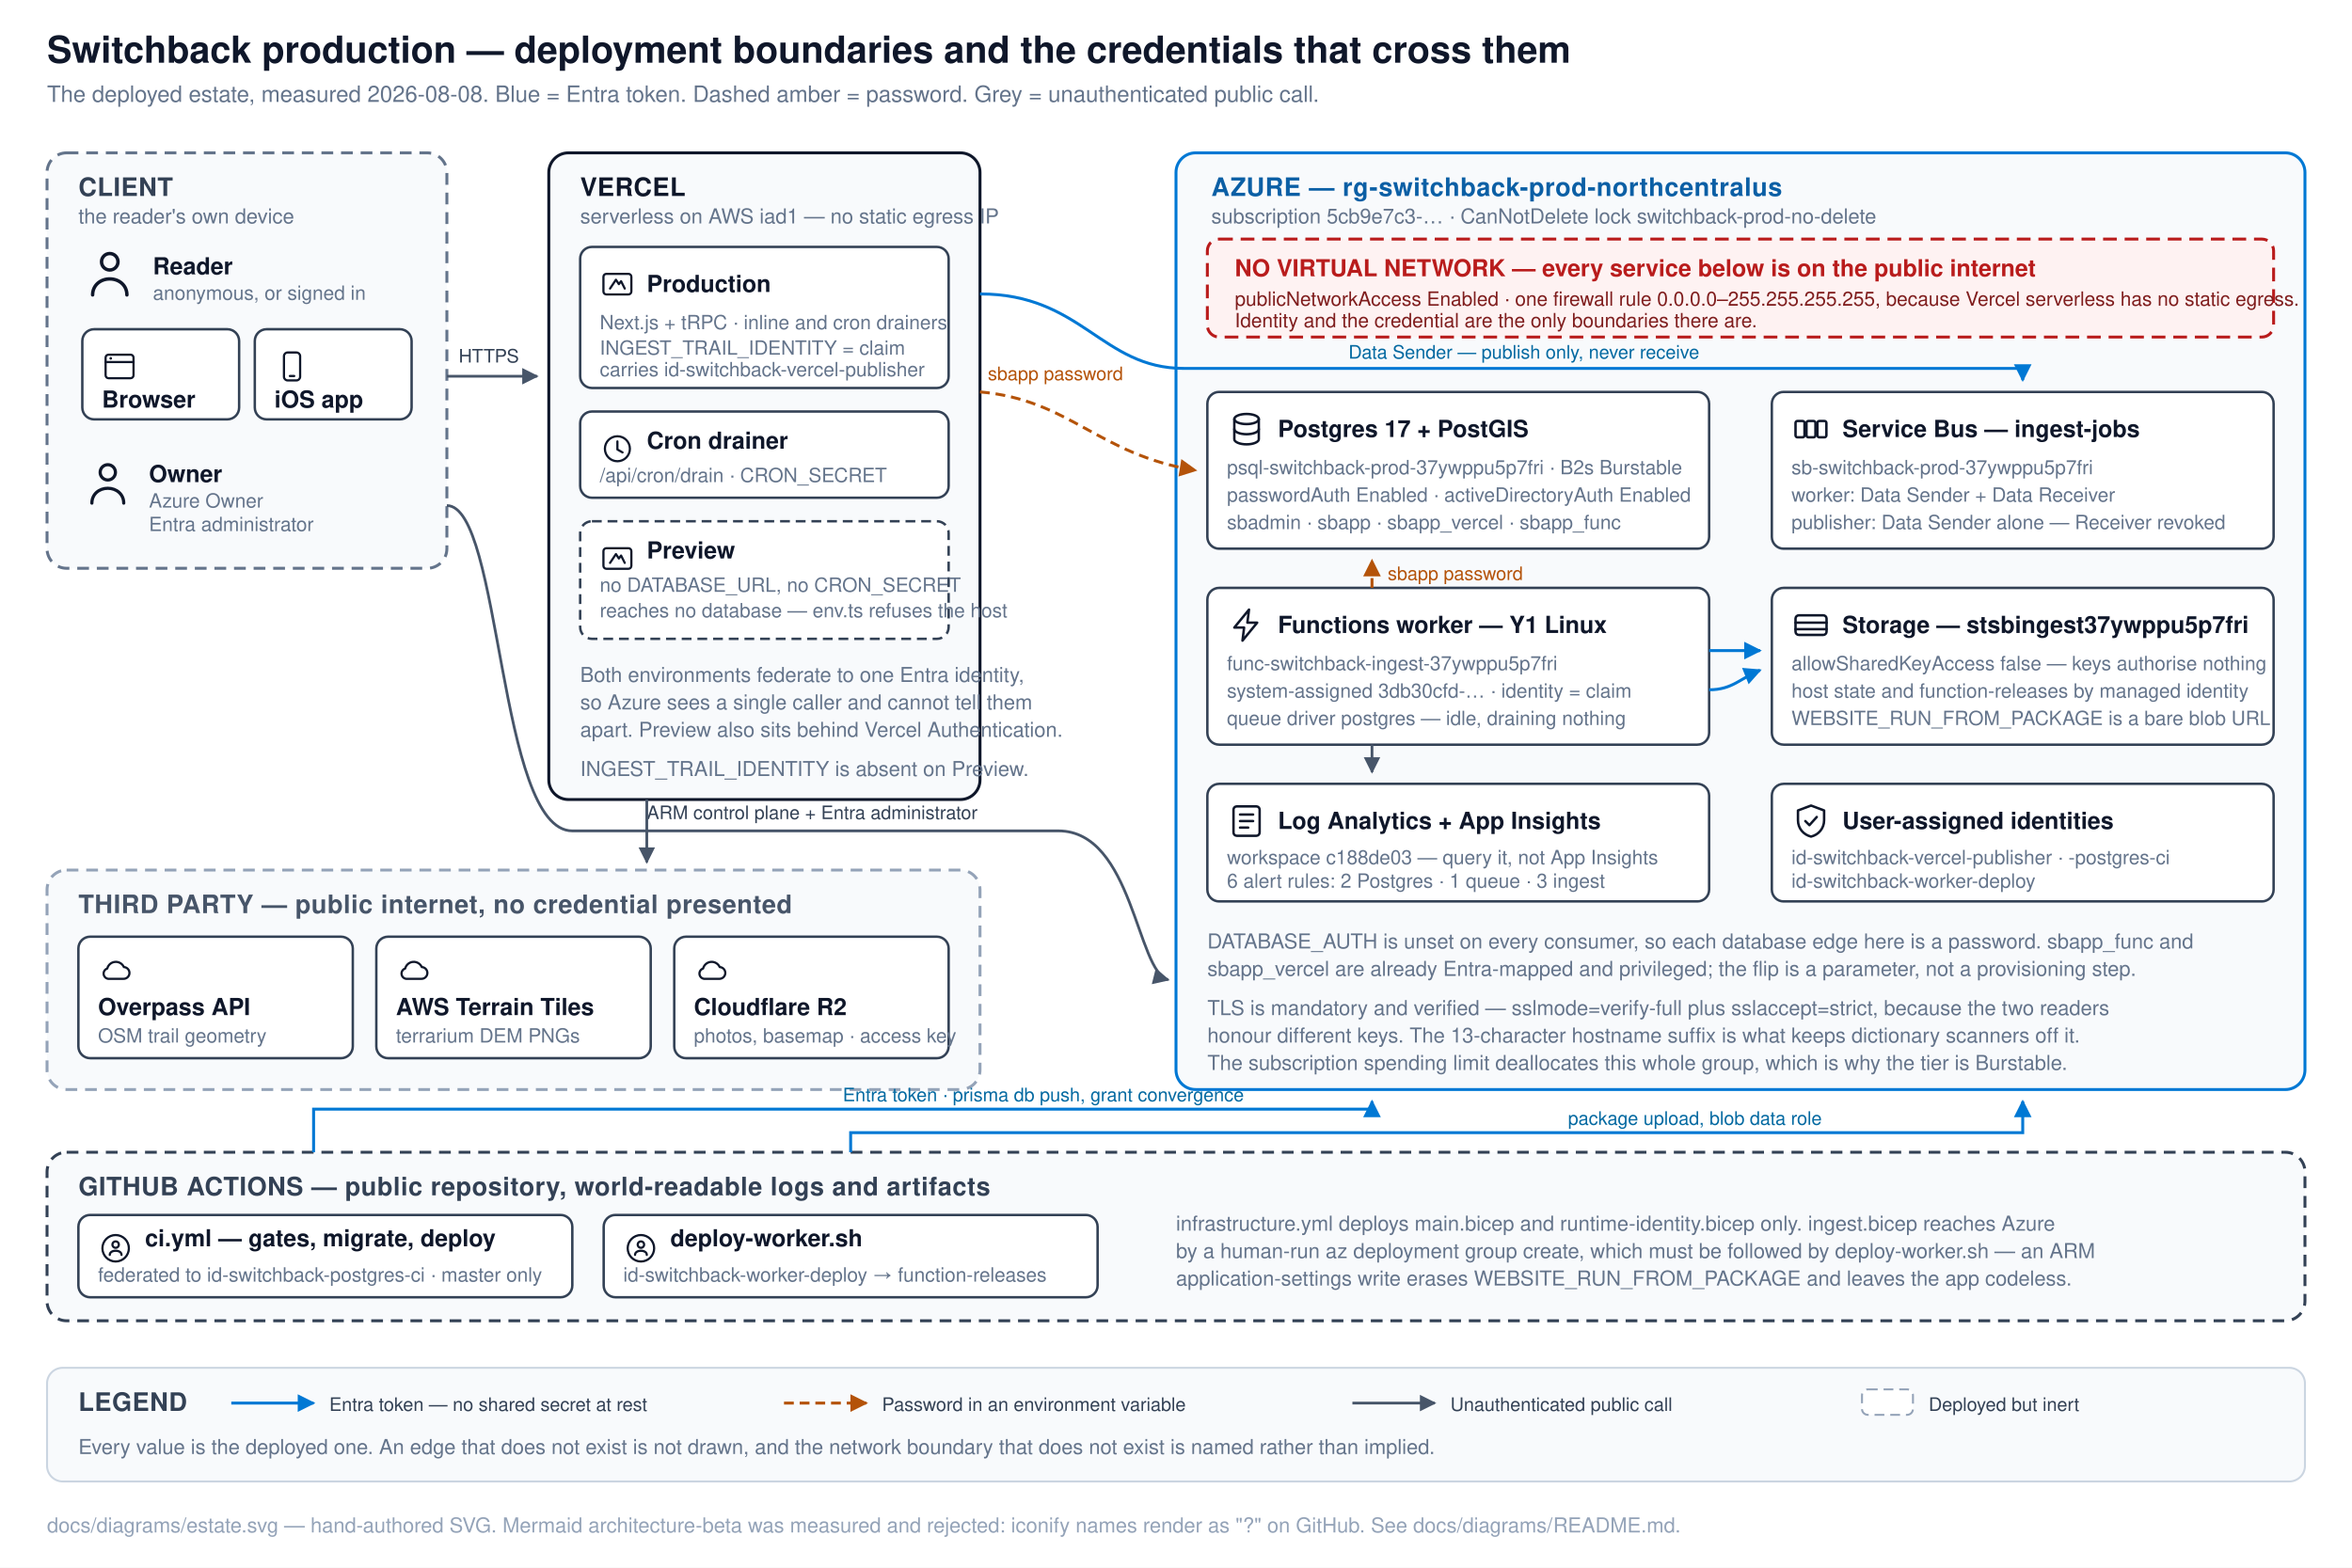
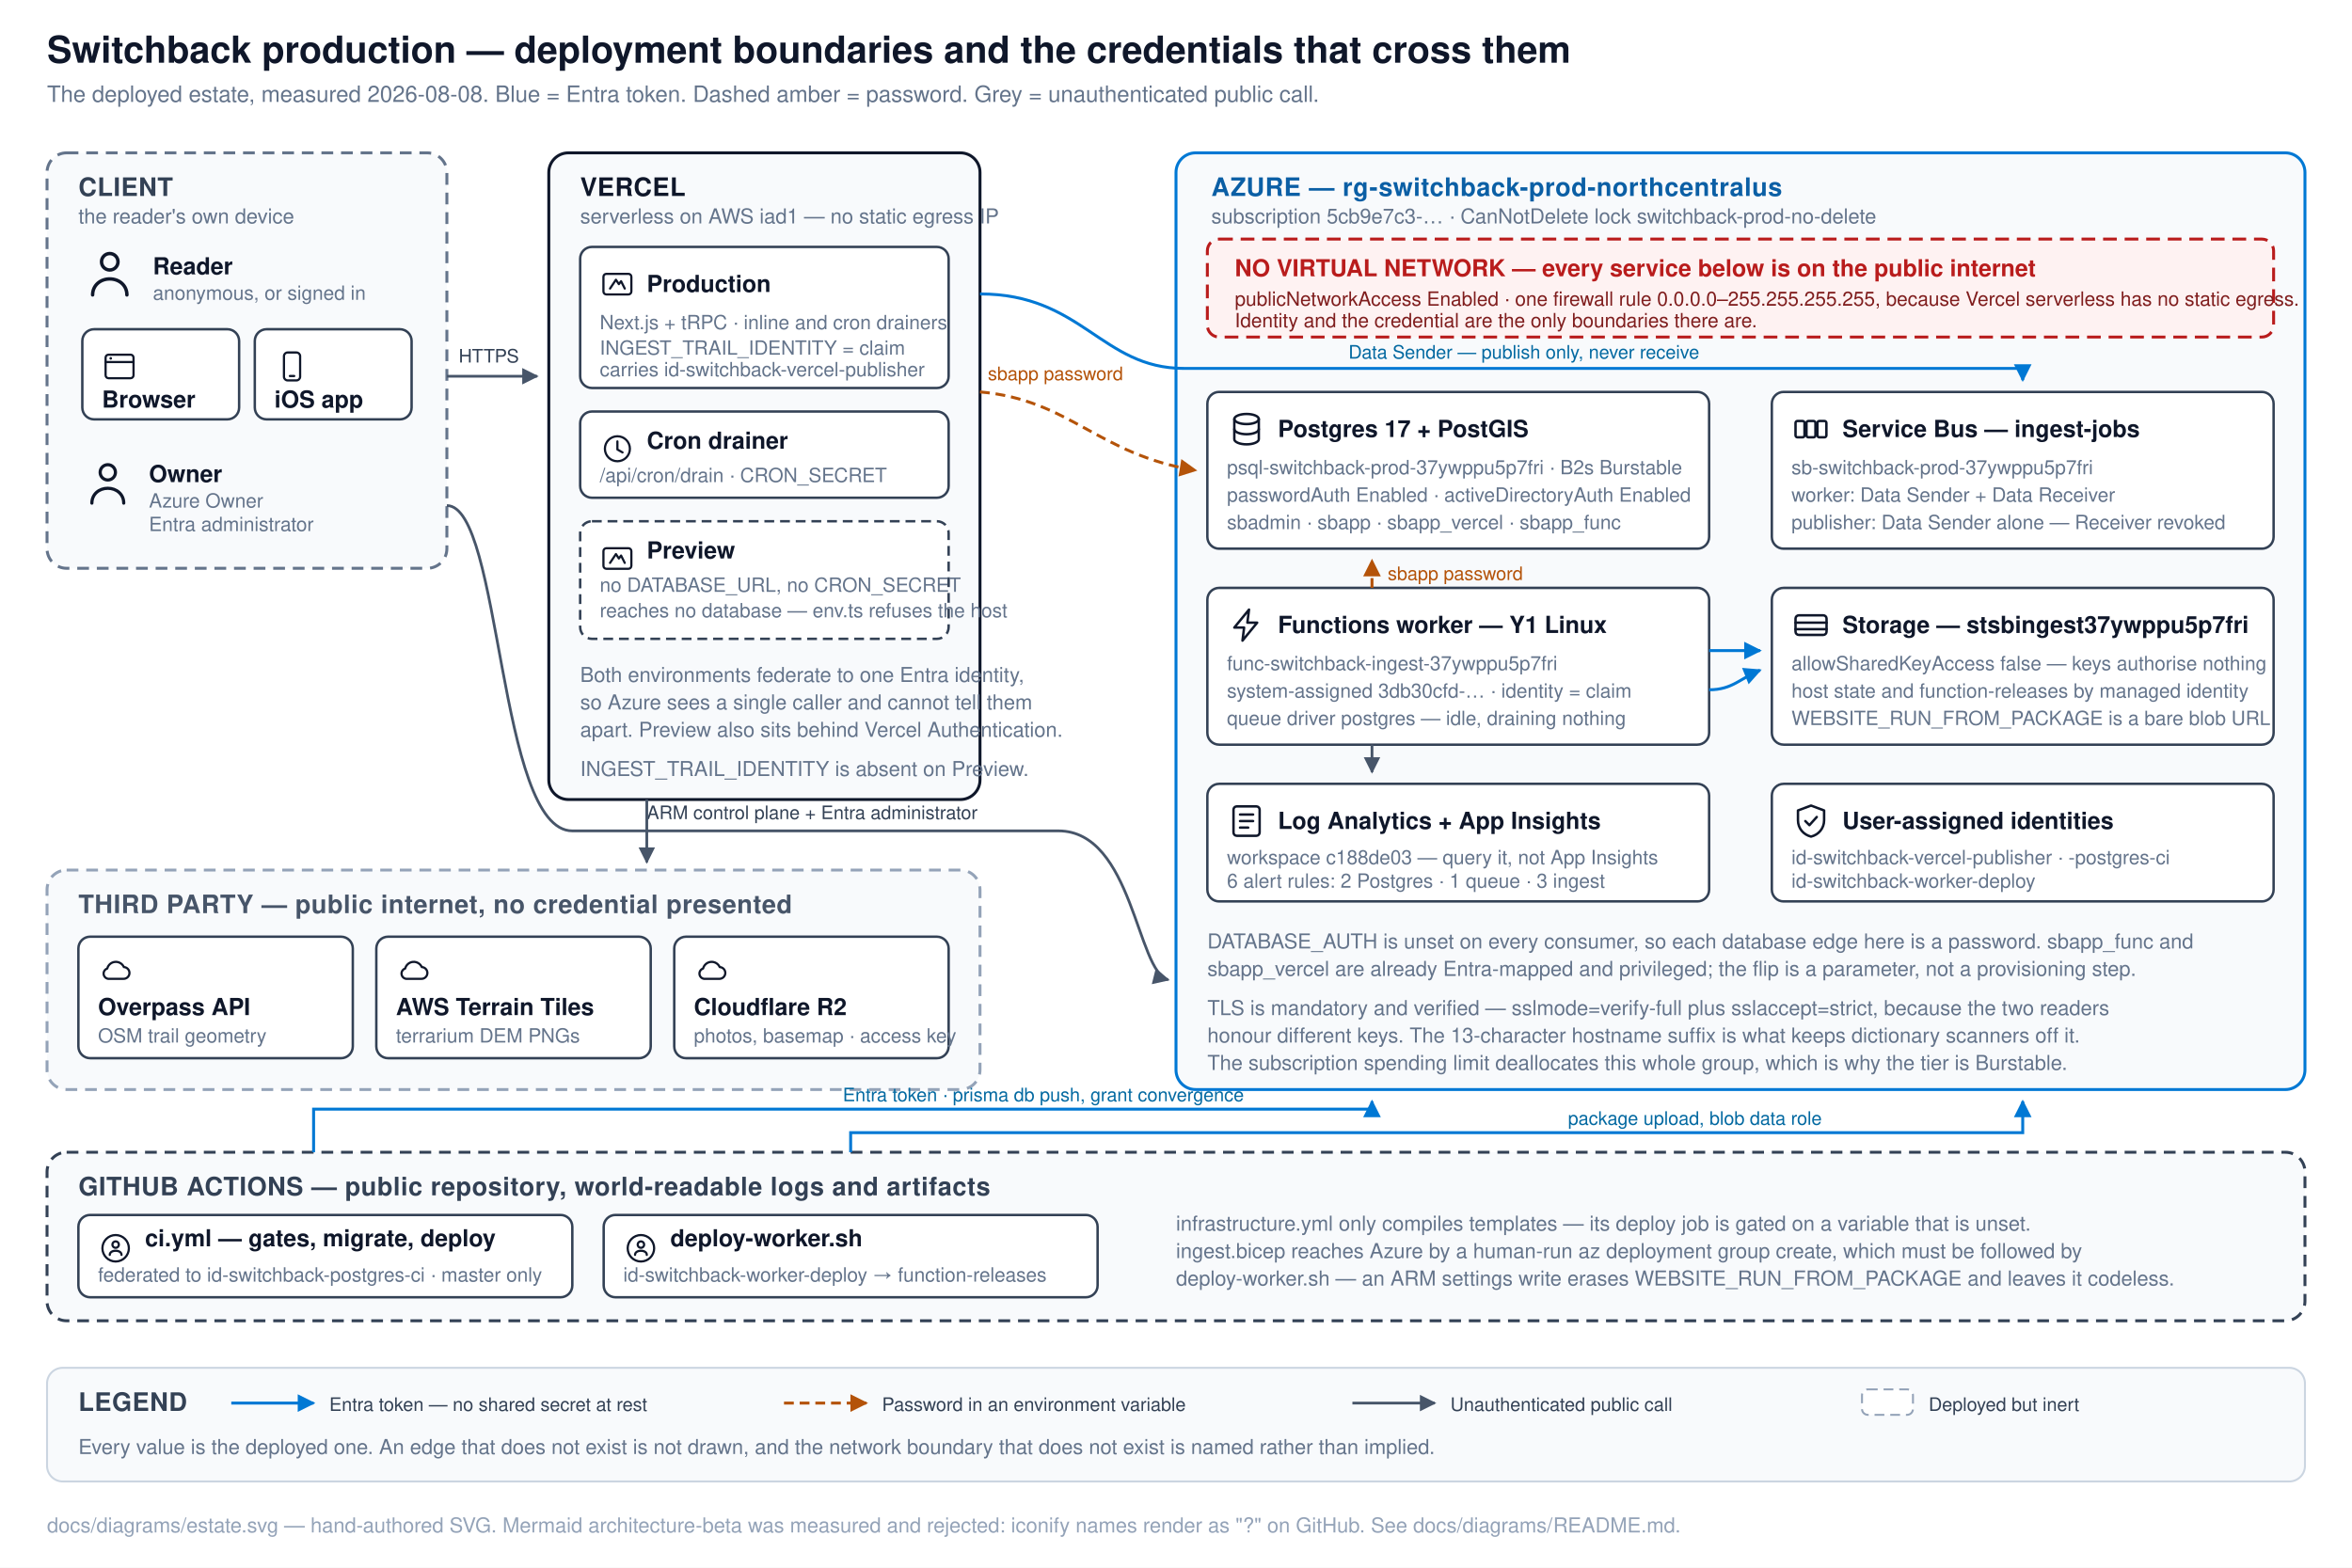
<svg xmlns="http://www.w3.org/2000/svg" viewBox="0 0 1200 800" width="1200" height="800" role="img" aria-labelledby="t d" font-family="ui-sans-serif, -apple-system, 'Segoe UI', Helvetica, Arial, sans-serif">
  <defs>
    <style>
      .zone   { fill: #f8fafc; stroke-width: 1.5; }
      .zlabel { font-size: 13px; font-weight: 700; letter-spacing: .02em; }
      .zsub   { font-size: 10.5px; fill: #64748b; }
      .node   { fill: #ffffff; stroke: #334155; stroke-width: 1.25; }
      .nlabel { font-size: 12px; font-weight: 600; fill: #0f172a; }
      .nsub   { font-size: 10px; fill: #64748b; }
      .edge   { fill: none; stroke: #475569; stroke-width: 1.4; marker-end: url(#a-grey); }
      .e-id   { fill: none; stroke: #0078d4; stroke-width: 1.5; marker-end: url(#a-blue); }
      .e-pw   { fill: none; stroke: #b45309; stroke-width: 1.5; stroke-dasharray: 5 3; marker-end: url(#a-amber); }
      .elab   { font-size: 9.5px; fill: #334155; }
      .elab-id{ font-size: 9.5px; fill: #0369a1; }
      .elab-pw{ font-size: 9.5px; fill: #b45309; }
      .warn   { fill: #b91c1c; font-size: 12px; font-weight: 700; }
      .warnsub{ fill: #7f1d1d; font-size: 10px; }
      .ico    { fill: none; stroke: #0f172a; stroke-width: 1.5; stroke-linecap: round; stroke-linejoin: round; }
      .ico-f  { fill: #0f172a; stroke: none; }
    </style>
    <marker id="a-grey" viewBox="0 0 10 10" refX="9" refY="5" markerWidth="6" markerHeight="6" orient="auto-start-reverse">
      <path d="M0,0 L10,5 L0,10 z" fill="#475569" />
    </marker>
    <marker id="a-blue" viewBox="0 0 10 10" refX="9" refY="5" markerWidth="6" markerHeight="6" orient="auto-start-reverse">
      <path d="M0,0 L10,5 L0,10 z" fill="#0078d4" />
    </marker>
    <marker id="a-amber" viewBox="0 0 10 10" refX="9" refY="5" markerWidth="6" markerHeight="6" orient="auto-start-reverse">
      <path d="M0,0 L10,5 L0,10 z" fill="#b45309" />
    </marker>
    <symbol id="i-person" viewBox="0 0 24 24">
      <circle cx="12" cy="6.5" r="3.6" class="ico" />
      <path d="M4.5 21c0-4.2 3.4-7 7.5-7s7.5 2.8 7.5 7" class="ico" />
    </symbol>
    <symbol id="i-browser" viewBox="0 0 24 24">
      <rect x="2.5" y="4" width="19" height="16" rx="2" class="ico" />
      <path d="M2.5 9h19" class="ico" />
      <circle cx="6" cy="6.5" r=".9" class="ico-f" />
    </symbol>
    <symbol id="i-phone" viewBox="0 0 24 24">
      <rect x="6.5" y="2.5" width="11" height="19" rx="2.5" class="ico" />
      <path d="M10.5 18.5h3" class="ico" />
    </symbol>
    <symbol id="i-lambda" viewBox="0 0 24 24">
      <rect x="2.5" y="5" width="19" height="14" rx="2" class="ico" />
      <path d="M7 15l4-6 2 3 1.5-2 2.5 5" class="ico" />
    </symbol>
    <symbol id="i-clock" viewBox="0 0 24 24">
      <circle cx="12" cy="12" r="8.5" class="ico" />
      <path d="M12 7v5.5l3.5 2" class="ico" />
    </symbol>
    <symbol id="i-db" viewBox="0 0 24 24">
      <ellipse cx="12" cy="5.8" rx="7.5" ry="3.1" class="ico" />
      <path d="M4.5 5.8v12.4c0 1.7 3.4 3.1 7.5 3.1s7.5-1.4 7.5-3.1V5.8" class="ico" />
      <path d="M4.5 12c0 1.7 3.4 3.1 7.5 3.1s7.5-1.4 7.5-3.1" class="ico" />
    </symbol>
    <symbol id="i-queue" viewBox="0 0 24 24">
      <rect x="2.5" y="7" width="5.5" height="10" rx="1.2" class="ico" />
      <rect x="9.2" y="7" width="5.5" height="10" rx="1.2" class="ico" />
      <rect x="15.9" y="7" width="5.5" height="10" rx="1.2" class="ico" />
    </symbol>
    <symbol id="i-func" viewBox="0 0 24 24">
      <path d="M13.5 2.5L4.5 13.5h6l-1 8 9-11h-6z" class="ico" />
    </symbol>
    <symbol id="i-blob" viewBox="0 0 24 24">
      <rect x="2.5" y="6" width="19" height="12" rx="2" class="ico" />
      <path d="M2.5 10.5h19M2.5 14.5h19" class="ico" />
    </symbol>
    <symbol id="i-logs" viewBox="0 0 24 24">
      <rect x="4" y="3" width="16" height="18" rx="2" class="ico" />
      <path d="M8 8h8M8 12h8M8 16h5" class="ico" />
    </symbol>
    <symbol id="i-cloud" viewBox="0 0 24 24">
      <path d="M7 18h10.2a4 4 0 0 0 .4-8A6 6 0 0 0 6.3 11 3.6 3.6 0 0 0 7 18z" class="ico" />
    </symbol>
    <symbol id="i-badge" viewBox="0 0 24 24">
      <path d="M12 2.5l8 3v6c0 5-3.4 8.9-8 10-4.6-1.1-8-5-8-10v-6z" class="ico" />
      <path d="M8.5 12l2.5 2.5 4.5-5" class="ico" />
    </symbol>
    <symbol id="i-gh" viewBox="0 0 24 24">
      <circle cx="12" cy="12" r="9" class="ico" />
      <circle cx="12" cy="9.5" r="2.2" class="ico" />
      <path d="M8 16.5c0-1.8 1.8-2.8 4-2.8s4 1 4 2.8" class="ico" />
    </symbol>
  </defs>
  <rect width="1200" height="800" fill="#ffffff" />
  <text x="24" y="32" font-size="19" font-weight="700" fill="#0f172a">Switchback production — deployment boundaries and the credentials that cross them</text>
  <text x="24" y="52" font-size="11.5" fill="#64748b">The deployed estate, measured 2026-08-08. Blue = Entra token. Dashed amber = password. Grey = unauthenticated public call.</text>
  <rect class="zone" x="24" y="78" width="204" height="212" rx="10" stroke="#64748b" stroke-dasharray="6 4" />
  <text class="zlabel" x="40" y="100" fill="#334155">CLIENT</text>
  <text class="zsub" x="40" y="114">the reader's own device</text>
  <use href="#i-person" x="42" y="126" width="28" height="28" />
  <text class="nlabel" x="78" y="140">Reader</text>
  <text class="nsub" x="78" y="153">anonymous, or signed in</text>
  <rect class="node" x="42" y="168" width="80" height="46" rx="6" />
  <use href="#i-browser" x="52" y="178" width="18" height="18" />
  <text class="nlabel" x="52" y="208">Browser</text>
  <rect class="node" x="130" y="168" width="80" height="46" rx="6" />
  <use href="#i-phone" x="140" y="178" width="18" height="18" />
  <text class="nlabel" x="140" y="208">iOS app</text>
  <use href="#i-person" x="42" y="234" width="26" height="26" />
  <text class="nlabel" x="76" y="246">Owner</text>
  <text class="nsub" x="76" y="259">Azure Owner</text>
  <text class="nsub" x="76" y="271">Entra administrator</text>
  <rect class="zone" x="280" y="78" width="220" height="330" rx="10" stroke="#0f172a" />
  <text class="zlabel" x="296" y="100" fill="#0f172a">VERCEL</text>
  <text class="zsub" x="296" y="114">serverless on AWS iad1 — no static egress IP</text>
  <rect class="node" x="296" y="126" width="188" height="72" rx="6" />
  <use href="#i-lambda" x="306" y="136" width="18" height="18" />
  <text class="nlabel" x="330" y="149">Production</text>
  <text class="nsub" x="306" y="168">Next.js + tRPC · inline and cron drainers</text>
  <text class="nsub" x="306" y="181">INGEST_TRAIL_IDENTITY = claim</text>
  <text class="nsub" x="306" y="192">carries id-switchback-vercel-publisher</text>
  <rect class="node" x="296" y="210" width="188" height="44" rx="6" />
  <use href="#i-clock" x="306" y="220" width="18" height="18" />
  <text class="nlabel" x="330" y="229">Cron drainer</text>
  <text class="nsub" x="306" y="246">/api/cron/drain · CRON_SECRET</text>
  <rect class="node" x="296" y="266" width="188" height="60" rx="6" stroke="#94a3b8" stroke-dasharray="5 3" />
  <use href="#i-lambda" x="306" y="276" width="18" height="18" />
  <text class="nlabel" x="330" y="285" fill="#475569">Preview</text>
  <text class="nsub" x="306" y="302">no DATABASE_URL, no CRON_SECRET</text>
  <text class="nsub" x="306" y="315">reaches no database — env.ts refuses the host</text>
  <text class="zsub" x="296" y="348">Both environments federate to one Entra identity,</text>
  <text class="zsub" x="296" y="362">so Azure sees a single caller and cannot tell them</text>
  <text class="zsub" x="296" y="376">apart. Preview also sits behind Vercel Authentication.</text>
  <text class="zsub" x="296" y="396">INGEST_TRAIL_IDENTITY is absent on Preview.</text>
  <rect class="zone" x="24" y="444" width="476" height="112" rx="10" stroke="#94a3b8" stroke-dasharray="6 4" />
  <text class="zlabel" x="40" y="466" fill="#475569">THIRD PARTY — public internet, no credential presented</text>
  <rect class="node" x="40" y="478" width="140" height="62" rx="6" />
  <use href="#i-cloud" x="50" y="486" width="18" height="18" />
  <text class="nlabel" x="50" y="518">Overpass API</text>
  <text class="nsub" x="50" y="532">OSM trail geometry</text>
  <rect class="node" x="192" y="478" width="140" height="62" rx="6" />
  <use href="#i-cloud" x="202" y="486" width="18" height="18" />
  <text class="nlabel" x="202" y="518">AWS Terrain Tiles</text>
  <text class="nsub" x="202" y="532">terrarium DEM PNGs</text>
  <rect class="node" x="344" y="478" width="140" height="62" rx="6" />
  <use href="#i-cloud" x="354" y="486" width="18" height="18" />
  <text class="nlabel" x="354" y="518">Cloudflare R2</text>
  <text class="nsub" x="354" y="532">photos, basemap · access key</text>
  <rect class="zone" x="600" y="78" width="576" height="478" rx="10" stroke="#0078d4" fill="#f4f9fd" />
  <text class="zlabel" x="618" y="100" fill="#0b5fa5">AZURE — rg-switchback-prod-northcentralus</text>
  <text class="zsub" x="618" y="114">subscription 5cb9e7c3-… · CanNotDelete lock switchback-prod-no-delete</text>
  <rect x="616" y="122" width="544" height="50" rx="6" fill="#fef2f2" stroke="#b91c1c" stroke-width="1.5" stroke-dasharray="7 4" />
  <text class="warn" x="630" y="141">NO VIRTUAL NETWORK — every service below is on the public internet</text>
  <text class="warnsub" x="630" y="156">publicNetworkAccess Enabled · one firewall rule 0.0.0.0–255.255.255.255, because Vercel serverless has no static egress.</text>
  <text class="warnsub" x="630" y="167">Identity and the credential are the only boundaries there are.</text>
  <rect class="node" x="616" y="200" width="256" height="80" rx="6" />
  <use href="#i-db" x="626" y="209" width="20" height="20" />
  <text class="nlabel" x="652" y="223">Postgres 17 + PostGIS</text>
  <text class="nsub" x="626" y="242">psql-switchback-prod-37ywppu5p7fri · B2s Burstable</text>
  <text class="nsub" x="626" y="256">passwordAuth Enabled · activeDirectoryAuth Enabled</text>
  <text class="nsub" x="626" y="270">sbadmin · sbapp · sbapp_vercel · sbapp_func</text>
  <rect class="node" x="904" y="200" width="256" height="80" rx="6" />
  <use href="#i-queue" x="914" y="209" width="20" height="20" />
  <text class="nlabel" x="940" y="223">Service Bus — ingest-jobs</text>
  <text class="nsub" x="914" y="242">sb-switchback-prod-37ywppu5p7fri</text>
  <text class="nsub" x="914" y="256">worker: Data Sender + Data Receiver</text>
  <text class="nsub" x="914" y="270">publisher: Data Sender alone — Receiver revoked</text>
  <rect class="node" x="616" y="300" width="256" height="80" rx="6" />
  <use href="#i-func" x="626" y="309" width="20" height="20" />
  <text class="nlabel" x="652" y="323">Functions worker — Y1 Linux</text>
  <text class="nsub" x="626" y="342">func-switchback-ingest-37ywppu5p7fri</text>
  <text class="nsub" x="626" y="356">system-assigned 3db30cfd-… · identity = claim</text>
  <text class="nsub" x="626" y="370">queue driver postgres — idle, draining nothing</text>
  <rect class="node" x="904" y="300" width="256" height="80" rx="6" />
  <use href="#i-blob" x="914" y="309" width="20" height="20" />
  <text class="nlabel" x="940" y="323">Storage — stsbingest37ywppu5p7fri</text>
  <text class="nsub" x="914" y="342">allowSharedKeyAccess false — keys authorise nothing</text>
  <text class="nsub" x="914" y="356">host state and function-releases by managed identity</text>
  <text class="nsub" x="914" y="370">WEBSITE_RUN_FROM_PACKAGE is a bare blob URL</text>
  <rect class="node" x="616" y="400" width="256" height="60" rx="6" />
  <use href="#i-logs" x="626" y="409" width="20" height="20" />
  <text class="nlabel" x="652" y="423">Log Analytics + App Insights</text>
  <text class="nsub" x="626" y="441">workspace c188de03 — query it, not App Insights</text>
  <text class="nsub" x="626" y="453">6 alert rules: 2 Postgres · 1 queue · 3 ingest</text>
  <rect class="node" x="904" y="400" width="256" height="60" rx="6" />
  <use href="#i-badge" x="914" y="409" width="20" height="20" />
  <text class="nlabel" x="940" y="423">User-assigned identities</text>
  <text class="nsub" x="914" y="441">id-switchback-vercel-publisher · -postgres-ci</text>
  <text class="nsub" x="914" y="453">id-switchback-worker-deploy</text>
  <text class="zsub" x="616" y="484">DATABASE_AUTH is unset on every consumer, so each database edge here is a password. sbapp_func and</text>
  <text class="zsub" x="616" y="498">sbapp_vercel are already Entra-mapped and privileged; the flip is a parameter, not a provisioning step.</text>
  <text class="zsub" x="616" y="518">TLS is mandatory and verified — sslmode=verify-full plus sslaccept=strict, because the two readers</text>
  <text class="zsub" x="616" y="532">honour different keys. The 13-character hostname suffix is what keeps dictionary scanners off it.</text>
  <text class="zsub" x="616" y="546">The subscription spending limit deallocates this whole group, which is why the tier is Burstable.</text>
  <rect class="zone" x="24" y="588" width="1152" height="86" rx="10" stroke="#334155" stroke-dasharray="6 4" />
  <text class="zlabel" x="40" y="610" fill="#334155">GITHUB ACTIONS — public repository, world-readable logs and artifacts</text>
  <rect class="node" x="40" y="620" width="252" height="42" rx="6" />
  <use href="#i-gh" x="50" y="628" width="18" height="18" />
  <text class="nlabel" x="74" y="636">ci.yml — gates, migrate, deploy</text>
  <text class="nsub" x="50" y="654">federated to id-switchback-postgres-ci · master only</text>
  <rect class="node" x="308" y="620" width="252" height="42" rx="6" />
  <use href="#i-gh" x="318" y="628" width="18" height="18" />
  <text class="nlabel" x="342" y="636">deploy-worker.sh</text>
  <text class="nsub" x="318" y="654">id-switchback-worker-deploy → function-releases</text>
-   <text class="zsub" x="600" y="628">infrastructure.yml deploys main.bicep and runtime-identity.bicep only. ingest.bicep reaches Azure</text>
-   <text class="zsub" x="600" y="642">by a human-run az deployment group create, which must be followed by deploy-worker.sh — an ARM</text>
-   <text class="zsub" x="600" y="656">application-settings write erases WEBSITE_RUN_FROM_PACKAGE and leaves the app codeless.</text>
+   <text class="zsub" x="600" y="628">infrastructure.yml only compiles templates — its deploy job is gated on a variable that is unset.</text>
+   <text class="zsub" x="600" y="642">ingest.bicep reaches Azure by a human-run az deployment group create, which must be followed by</text>
+   <text class="zsub" x="600" y="656">deploy-worker.sh — an ARM settings write erases WEBSITE_RUN_FROM_PACKAGE and leaves it codeless.</text>
  <path class="edge" d="M228 192 H 274" />
  <text class="elab" x="234" y="185">HTTPS</text>
  <path class="edge" d="M228 258 C 256 258, 254 424, 292 424 H 540 C 578 424, 580 496, 596 500" />
  <text class="elab" x="330" y="418">ARM control plane + Entra administrator</text>
  <path class="e-pw" d="M500 200 C 546 204, 560 232, 610 240" />
  <text class="elab-pw" x="504" y="194">sbapp password</text>
  <path class="e-id" d="M500 150 C 552 150, 562 188, 604 188 H 1032 V 194" />
  <text class="elab-id" x="688" y="183">Data Sender — publish only, never receive</text>
  <path class="edge" d="M330 408 V 440" />
  <path class="e-pw" d="M700 300 V 286" />
  <text class="elab-pw" x="708" y="296">sbapp password</text>
  <path class="e-id" d="M872 332 H 898" />
  <path class="e-id" d="M872 352 C 884 352, 888 346, 898 342" />
  <path class="edge" d="M700 380 V 394" />
  <path class="e-id" d="M160 588 V 566 H 700 V 562" />
  <text class="elab-id" x="430" y="562">Entra token · prisma db push, grant convergence</text>
  <path class="e-id" d="M434 588 V 578 H 1032 V 562" />
  <text class="elab-id" x="800" y="574">package upload, blob data role</text>
  <rect x="24" y="698" width="1152" height="58" rx="8" fill="#f8fafc" stroke="#cbd5e1" />
  <text class="zlabel" x="40" y="720" fill="#334155">LEGEND</text>
  <line x1="118" y1="716" x2="160" y2="716" class="e-id" />
  <text class="elab" x="168" y="720">Entra token — no shared secret at rest</text>
  <line x1="400" y1="716" x2="442" y2="716" class="e-pw" />
  <text class="elab" x="450" y="720">Password in an environment variable</text>
  <line x1="690" y1="716" x2="732" y2="716" class="edge" />
  <text class="elab" x="740" y="720">Unauthenticated public call</text>
  <rect x="950" y="709" width="26" height="13" rx="3" fill="#ffffff" stroke="#94a3b8" stroke-dasharray="5 3" />
  <text class="elab" x="984" y="720">Deployed but inert</text>
  <text class="zsub" x="40" y="742">Every value is the deployed one. An edge that does not exist is not drawn, and the network boundary that does not exist is named rather than implied.</text>
  <text x="24" y="782" font-size="10.5" fill="#94a3b8">docs/diagrams/estate.svg — hand-authored SVG. Mermaid architecture-beta was measured and rejected: iconify names render as "?" on GitHub. See docs/diagrams/README.md.</text>
</svg>
